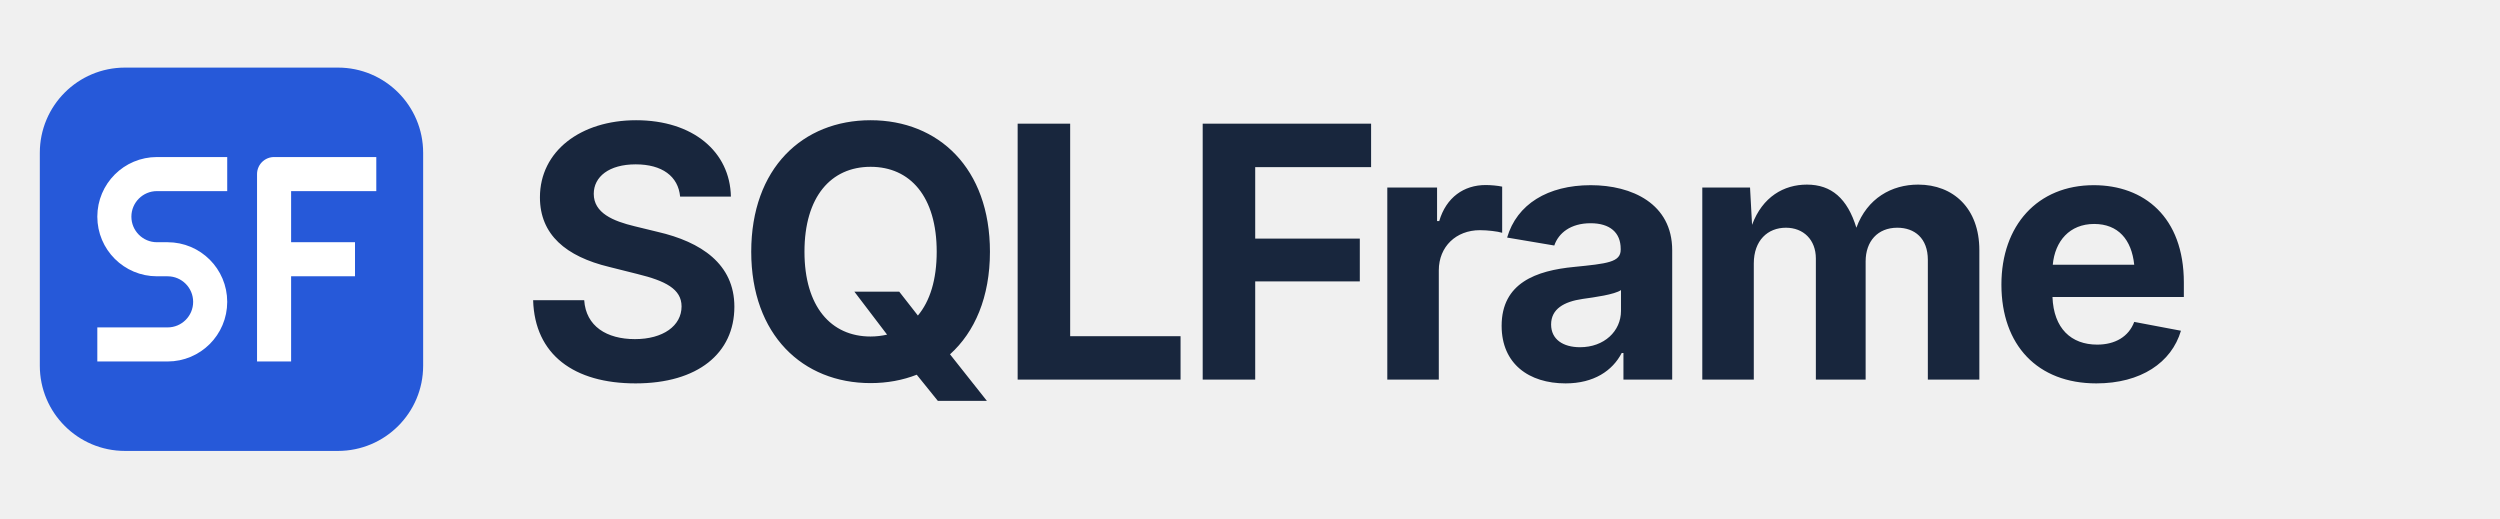
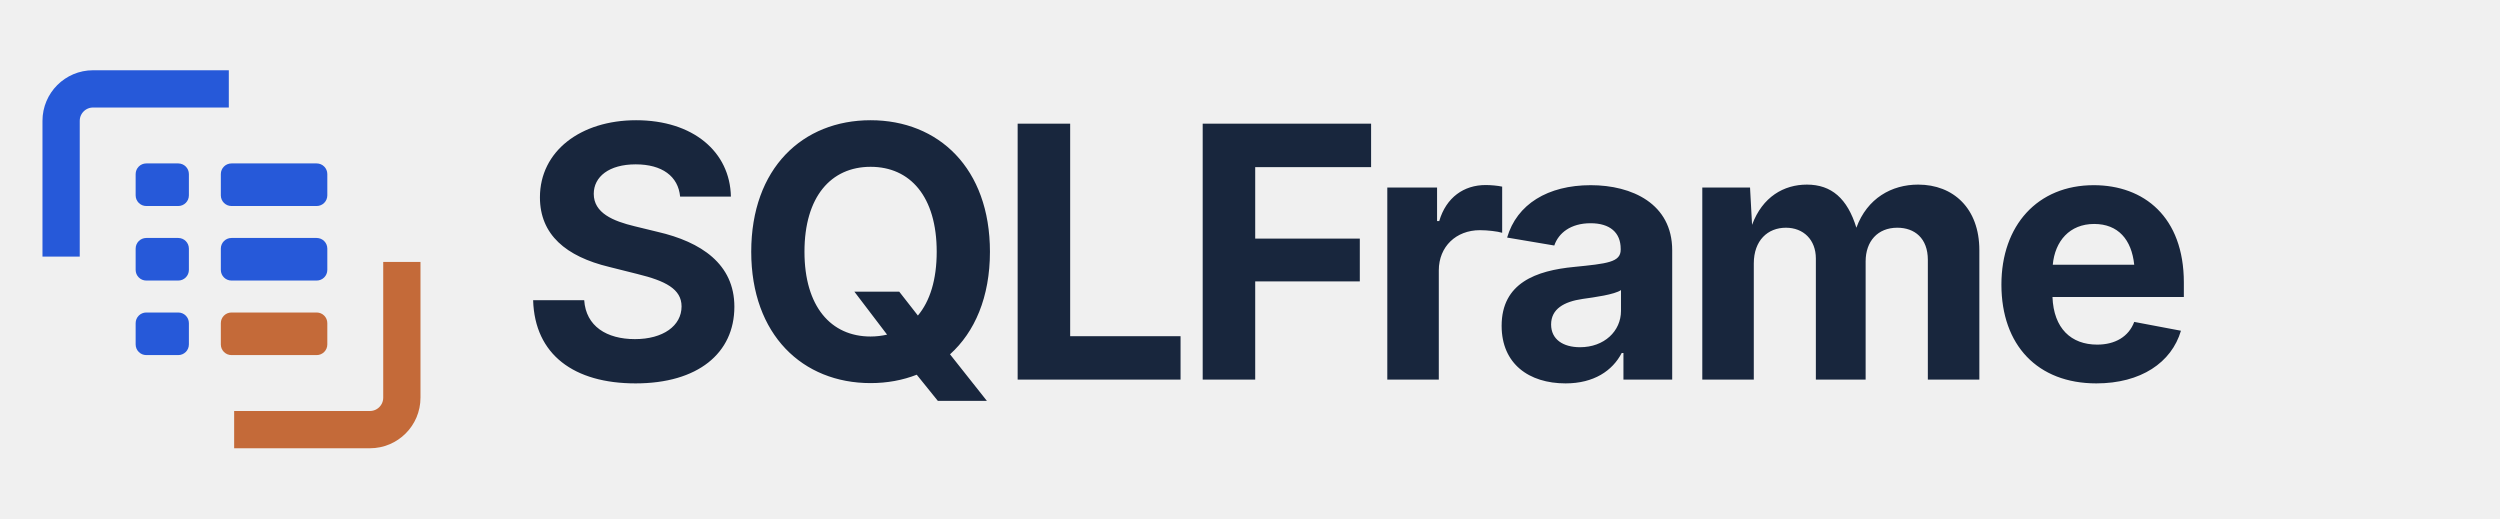
<svg xmlns="http://www.w3.org/2000/svg" viewBox="0 0 270 56" role="img" aria-labelledby="title">
  <g transform="translate(2 5) scale(1.15)" fill="none">
-     <rect x="2" y="2" width="36" height="36" rx="8" fill="#2659d9" />
-     <path d="M18 12h-5a4 4 0 0 0 0 8h1a4 4 0 0 1 0 8H9M24 28V12h8M24 20h6" stroke="#ffffff" stroke-width="3.2" stroke-linecap="square" stroke-linejoin="round" />
+     <path d="M18 4H7a3 3 0 0 0-3 3v11" stroke="#2659d9" stroke-width="3.5" stroke-linecap="square" />
+     <path d="M22 36h11a3 3 0 0 0 3-3V22" stroke="#c46a39" stroke-width="3.5" stroke-linecap="square" />
+     <g fill="#2659d9">
+       <rect x="11" y="11" width="5" height="4" rx="1" />
+       <rect x="19" y="11" width="10" height="4" rx="1" />
+       <rect x="11" y="18" width="5" height="4" rx="1" />
+       <rect x="19" y="18" width="10" height="4" rx="1" />
+       <rect x="11" y="25" width="5" height="4" rx="1" />
+       <rect x="19" y="25" width="10" height="4" rx="1" fill="#c46a39" />
+     </g>
  </g>
  <text x="56" y="41" font-family="Inter, -apple-system, BlinkMacSystemFont, Segoe UI, sans-serif" font-size="38" font-weight="650" letter-spacing="-1.5" fill="#18263d">SQLFrame</text>
</svg>
